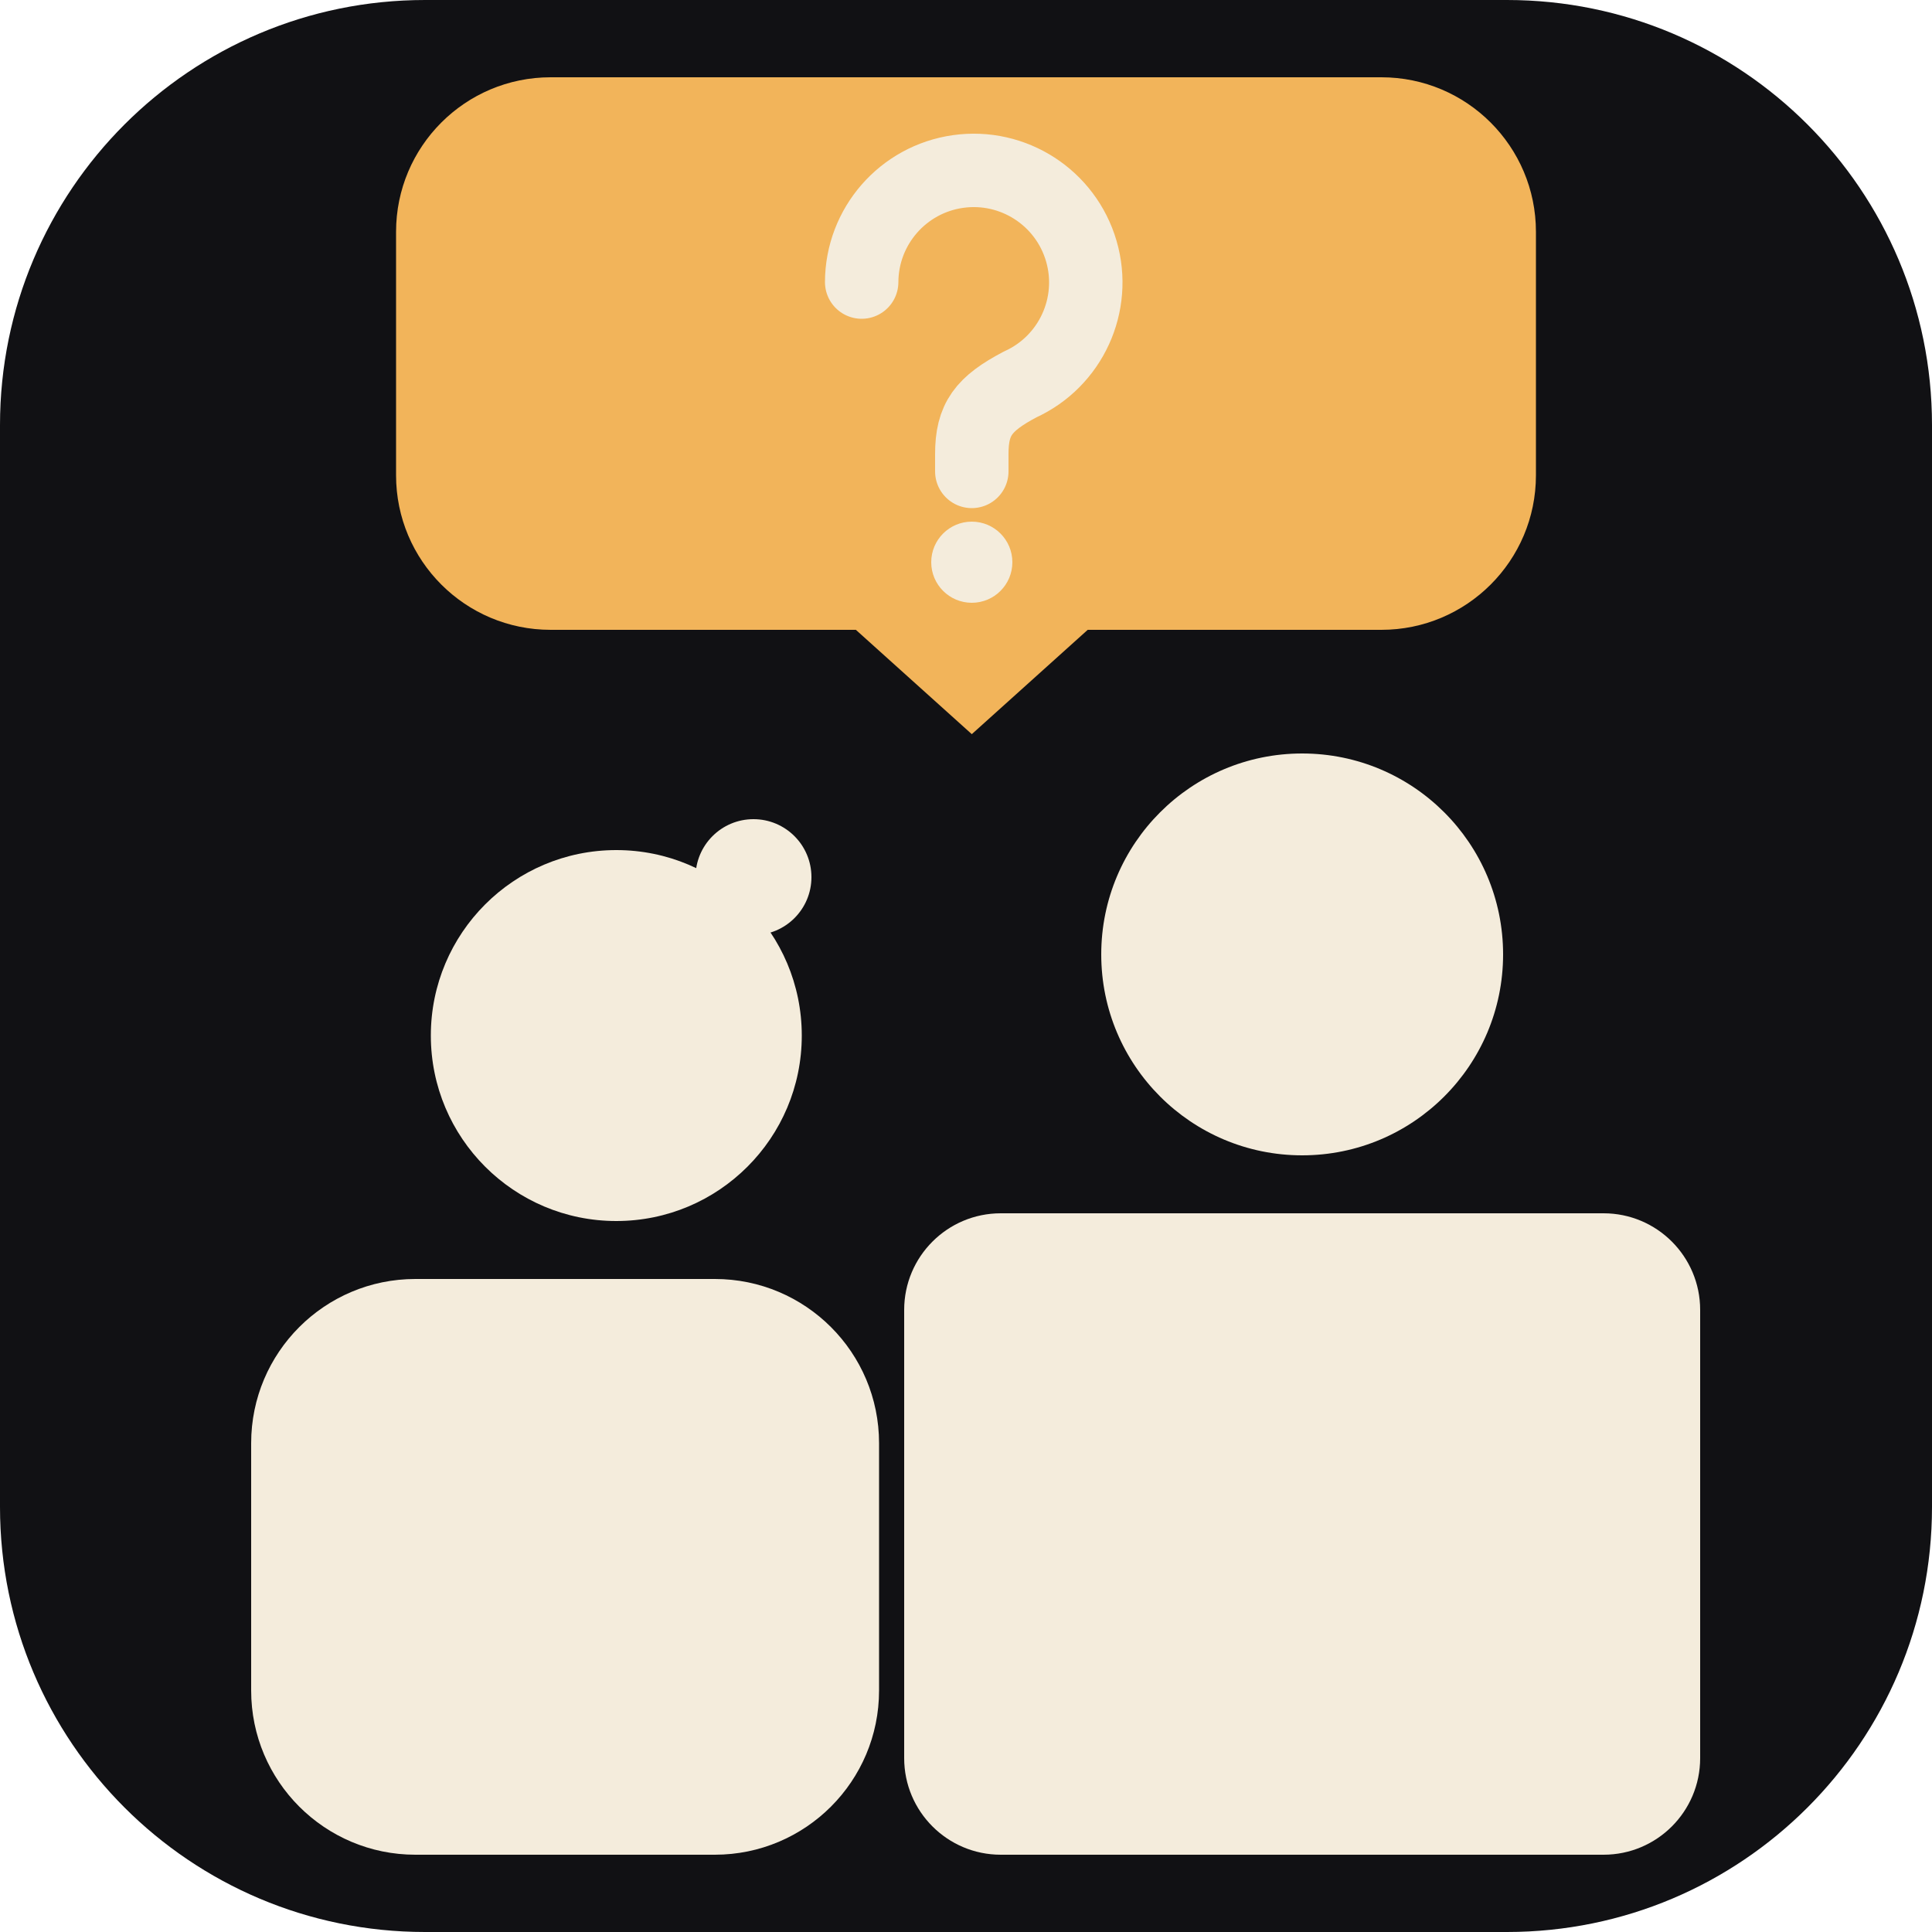
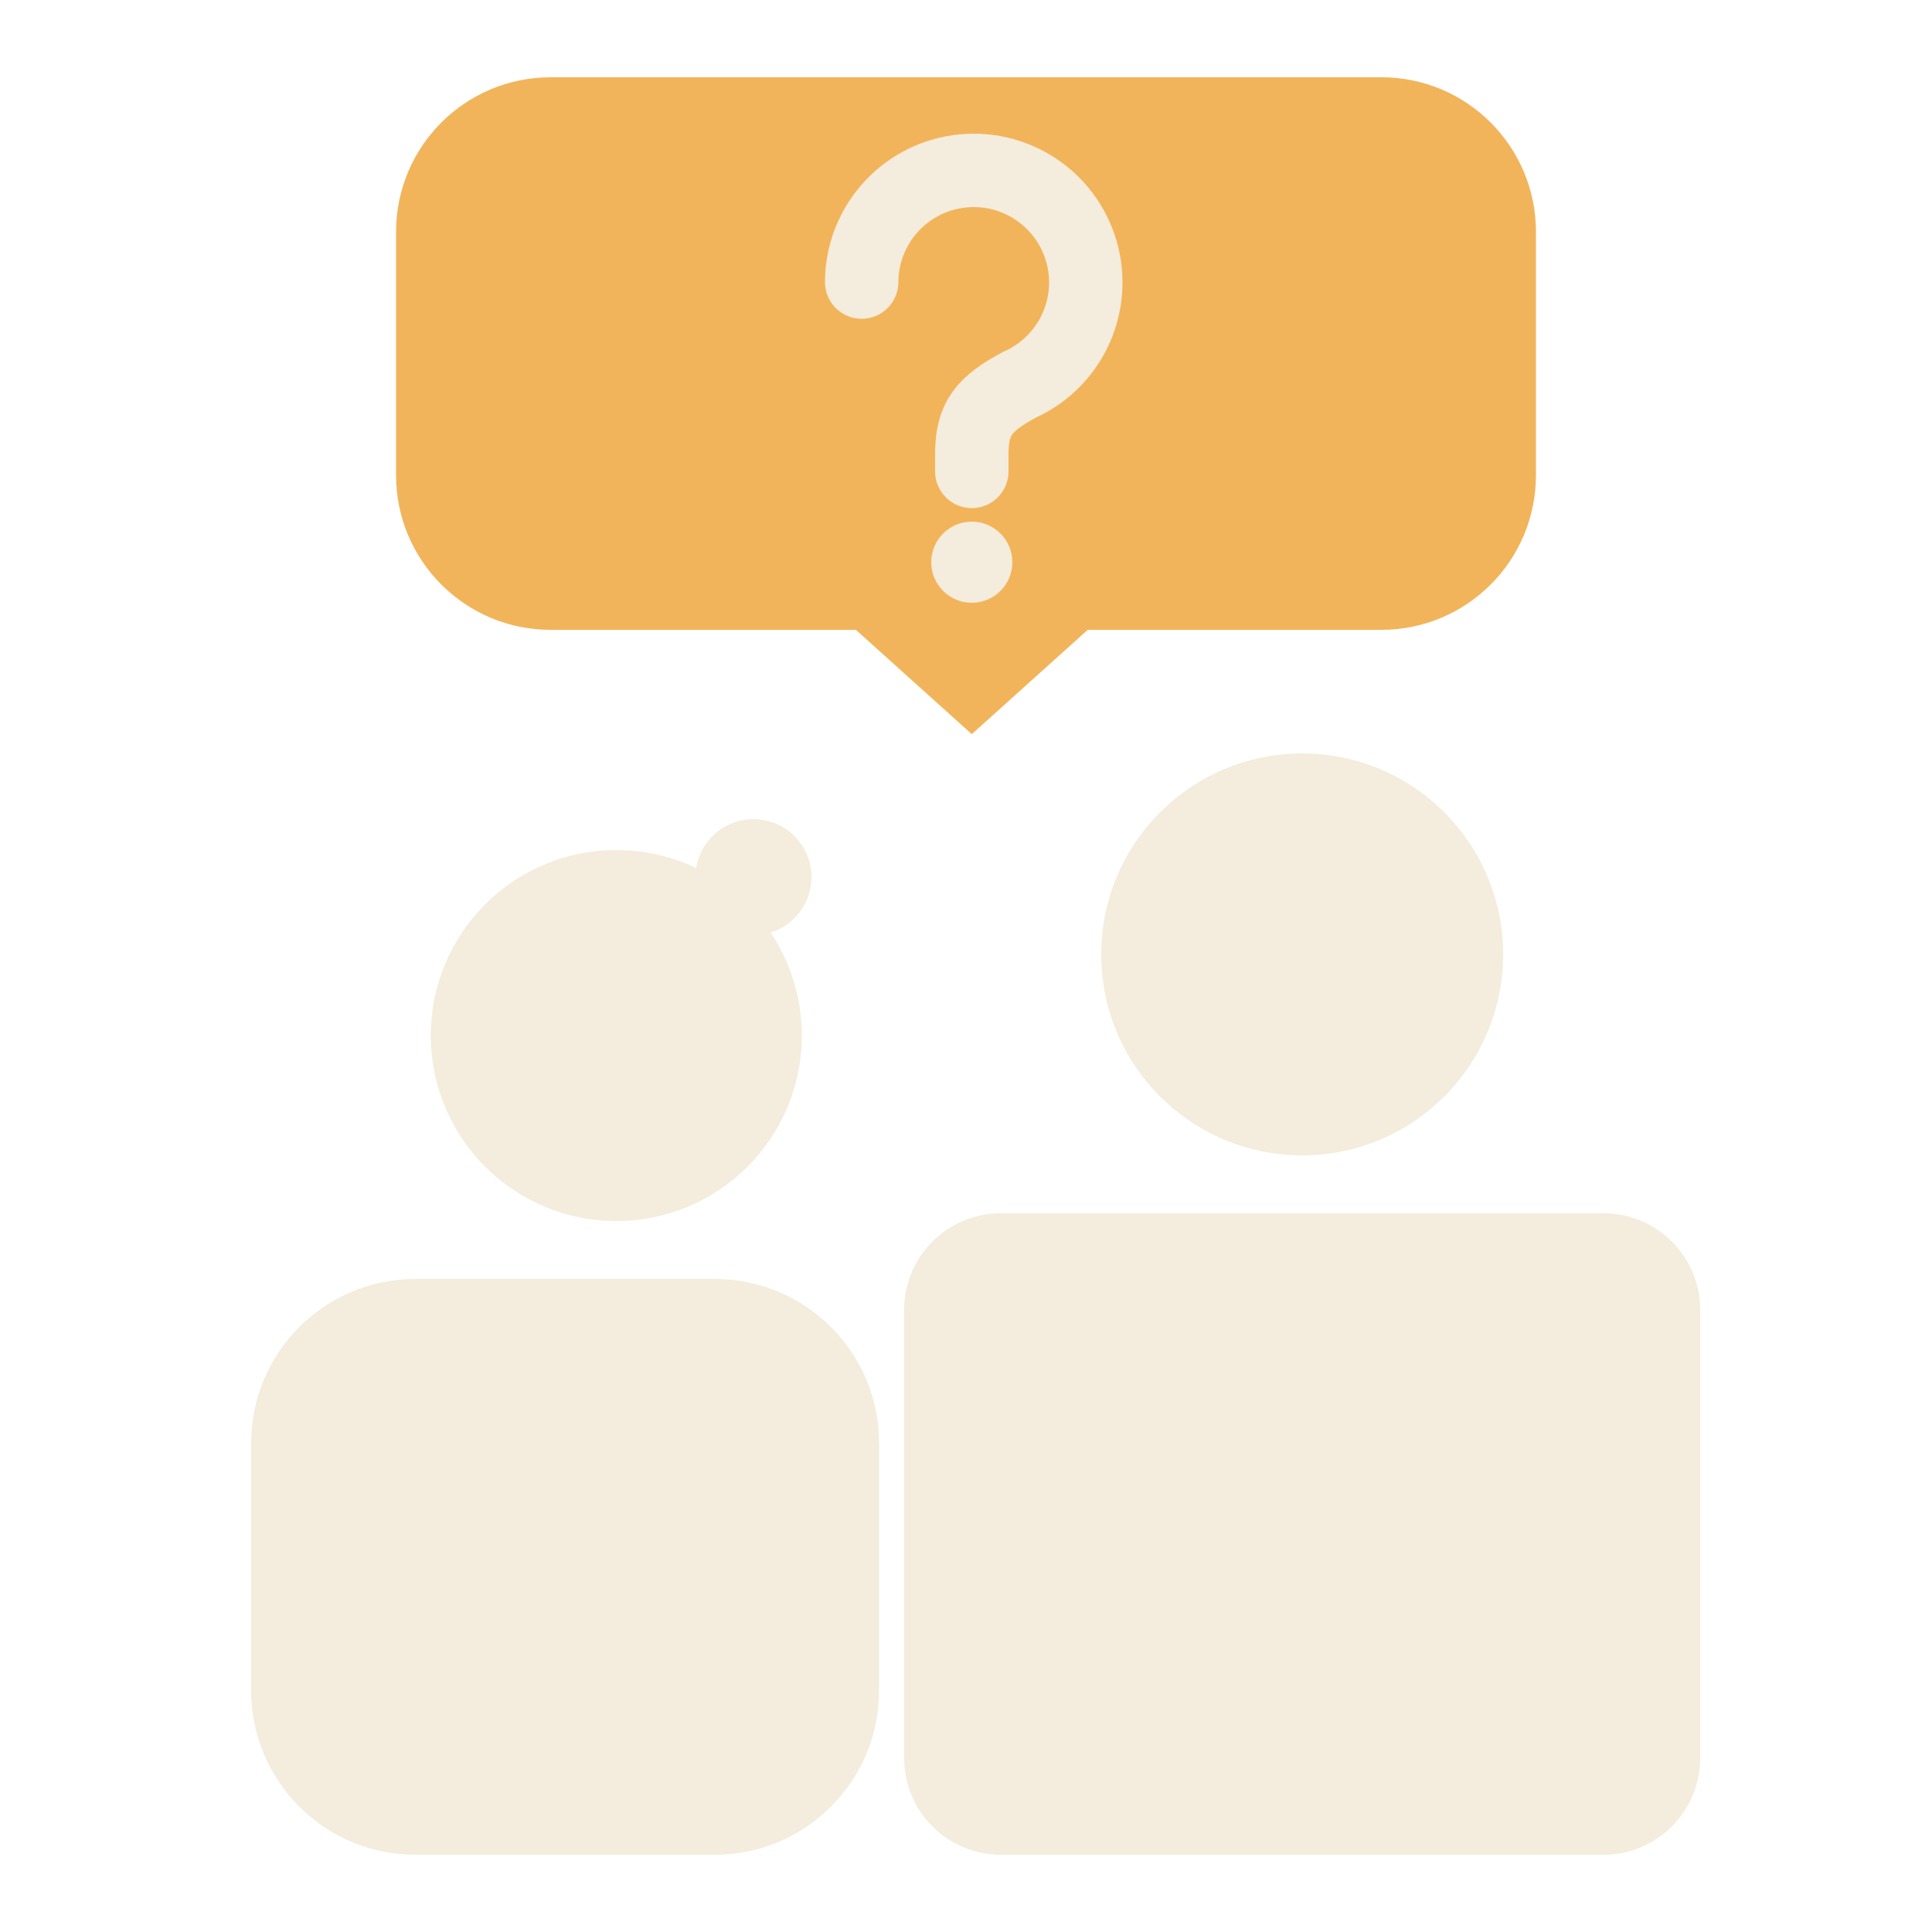
<svg xmlns="http://www.w3.org/2000/svg" viewBox="0 0 100 100">
-   <rect width="100" height="100" rx="22" fill="#111114" />
  <path fill="#f2b45a" d="M28.5 4h43a8 8 0 0 1 8 8v12.6a8 8 0 0 1-8 8H56.3L50.3 38l-6-5.4H28.5a8 8 0 0 1-8-8V12a8 8 0 0 1 8-8z" />
  <path fill="none" stroke="#f4ecdc" stroke-width="3.8" stroke-linecap="round" stroke-linejoin="round" d="M44.6 14.6a5.8 5.8 0 1 1 8.2 5.3c-1.9 1-2.5 1.8-2.5 3.6v0.9" />
  <circle cx="50.3" cy="29.1" r="2.1" fill="#f4ecdc" />
  <circle cx="31.9" cy="53.6" r="9.6" fill="#f4ecdc" />
  <circle cx="39" cy="45.4" r="3" fill="#f4ecdc" />
  <rect x="13" y="66.2" width="32.5" height="29.8" rx="8.5" fill="#f4ecdc" />
  <circle cx="67.4" cy="49.4" r="10.4" fill="#f4ecdc" />
  <rect x="46.8" y="62.8" width="41.2" height="33.2" rx="5" fill="#f4ecdc" />
</svg>
